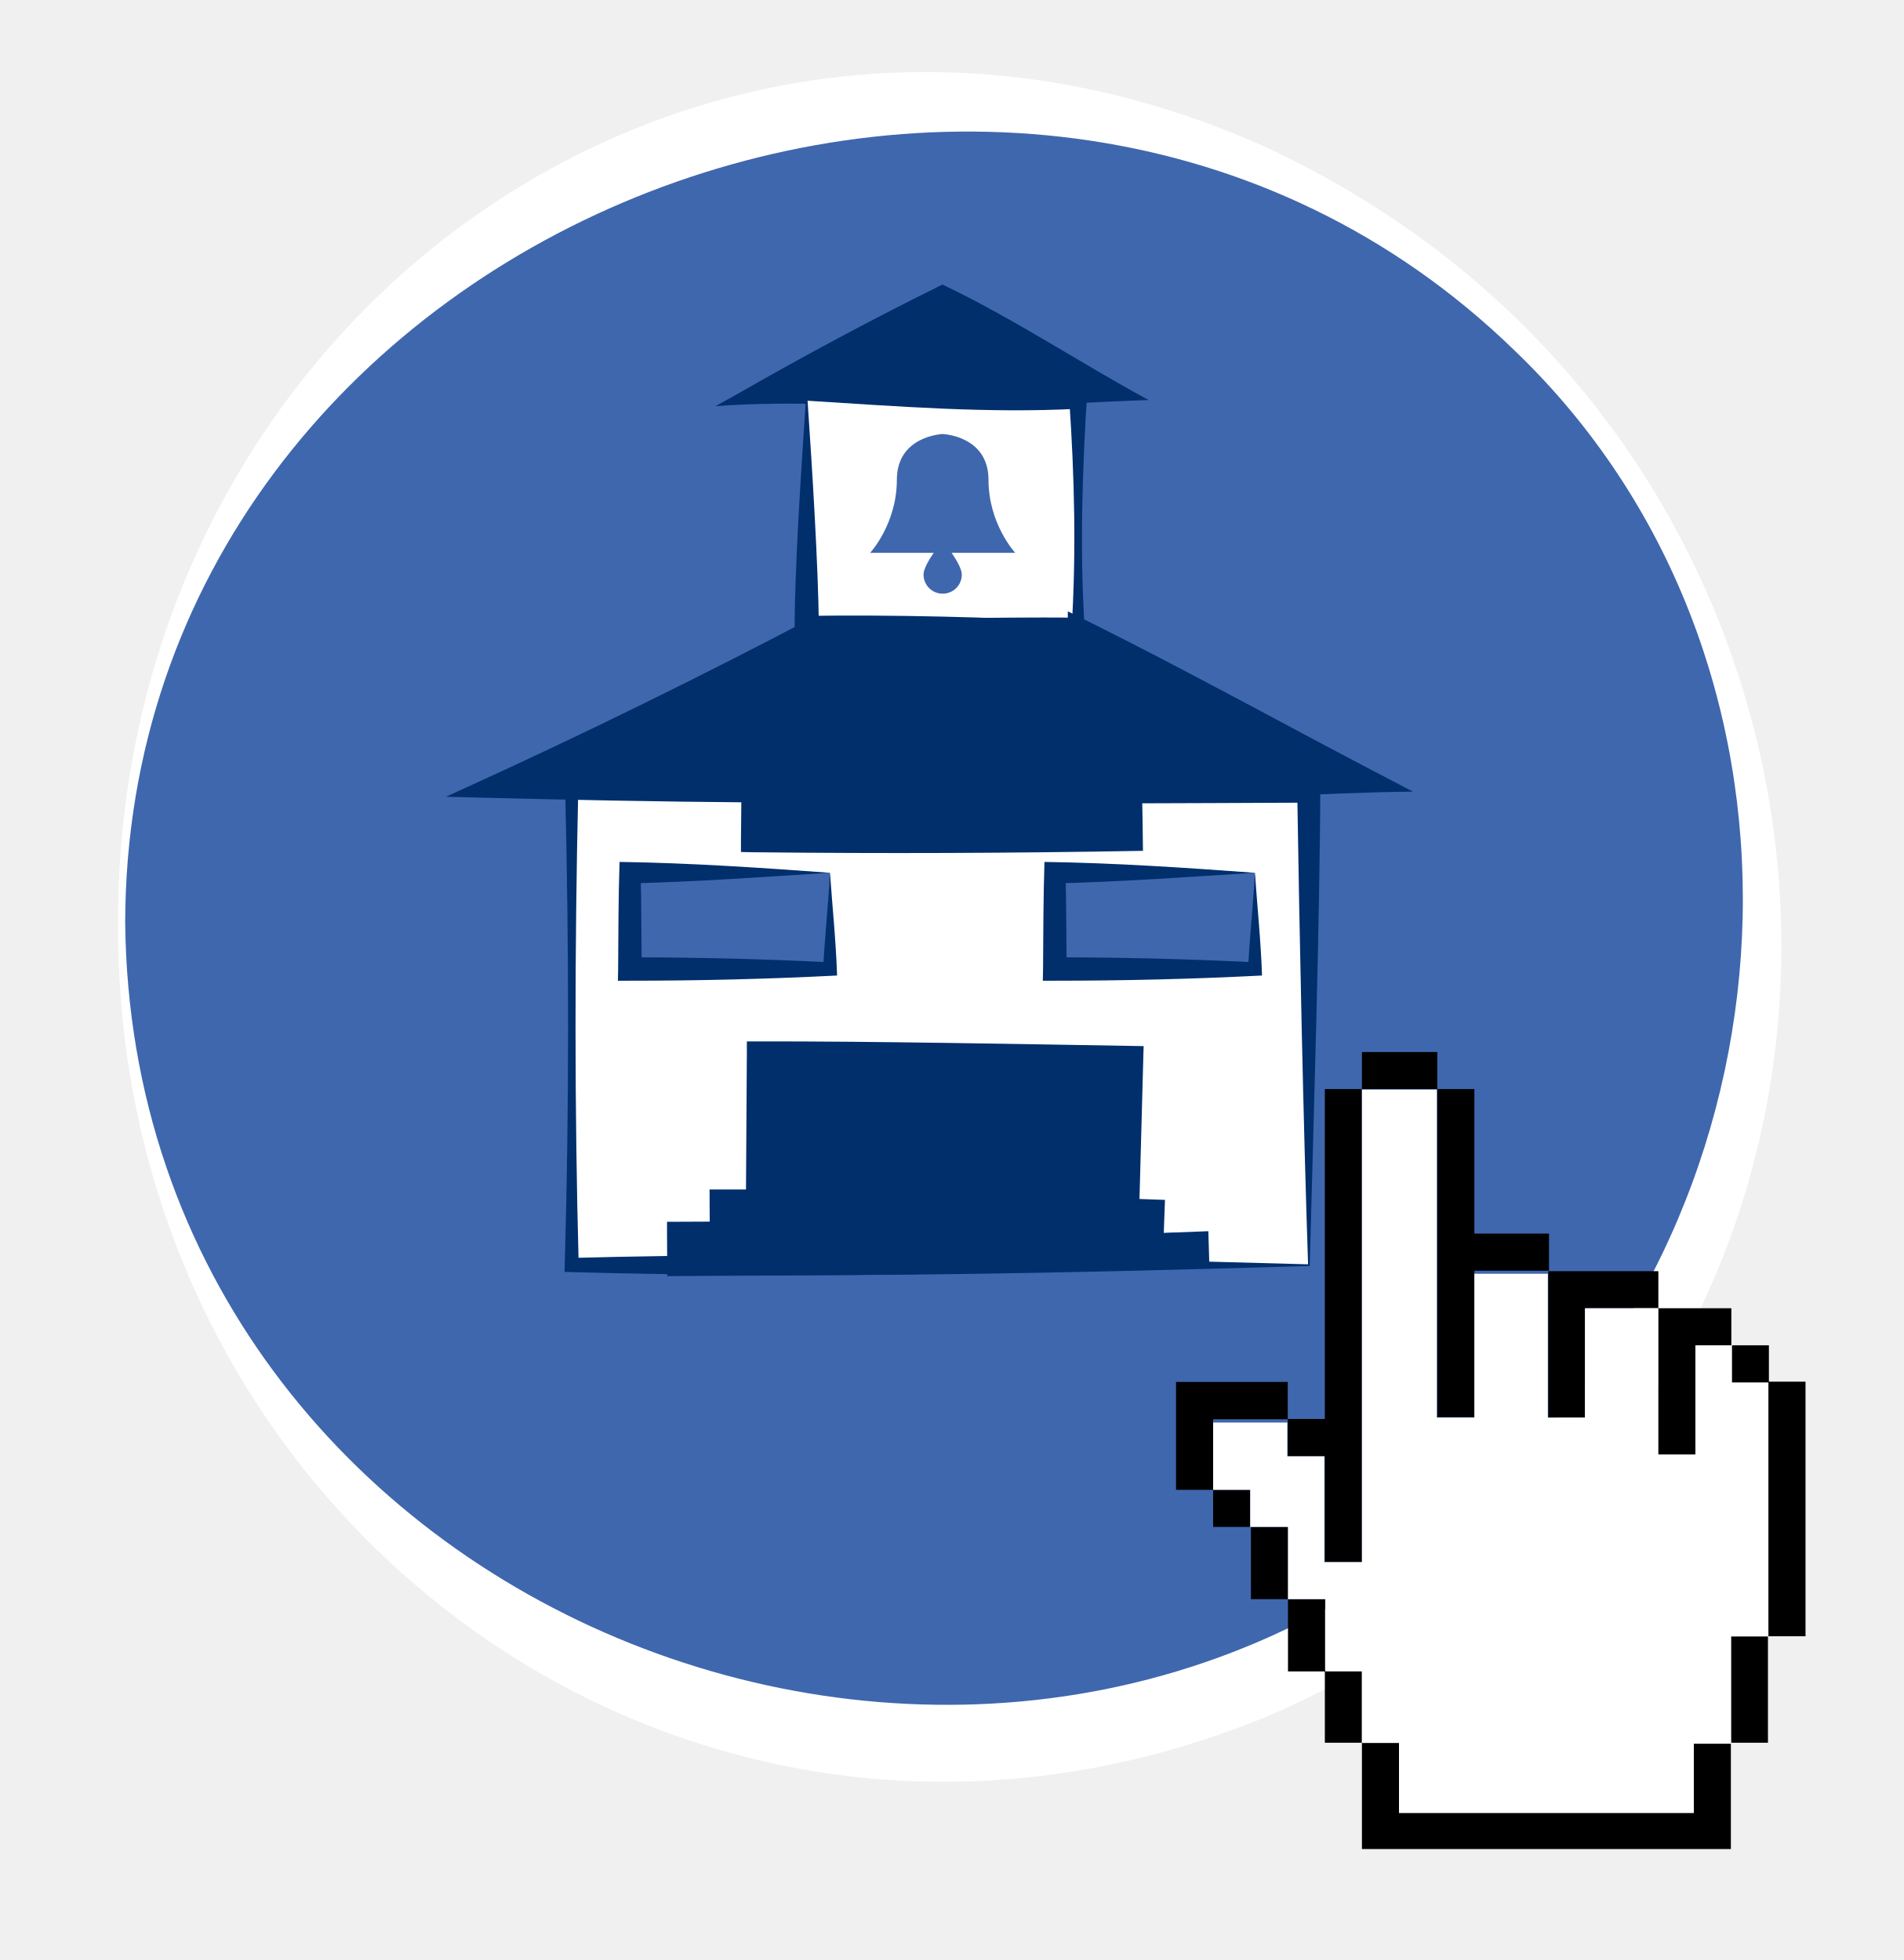
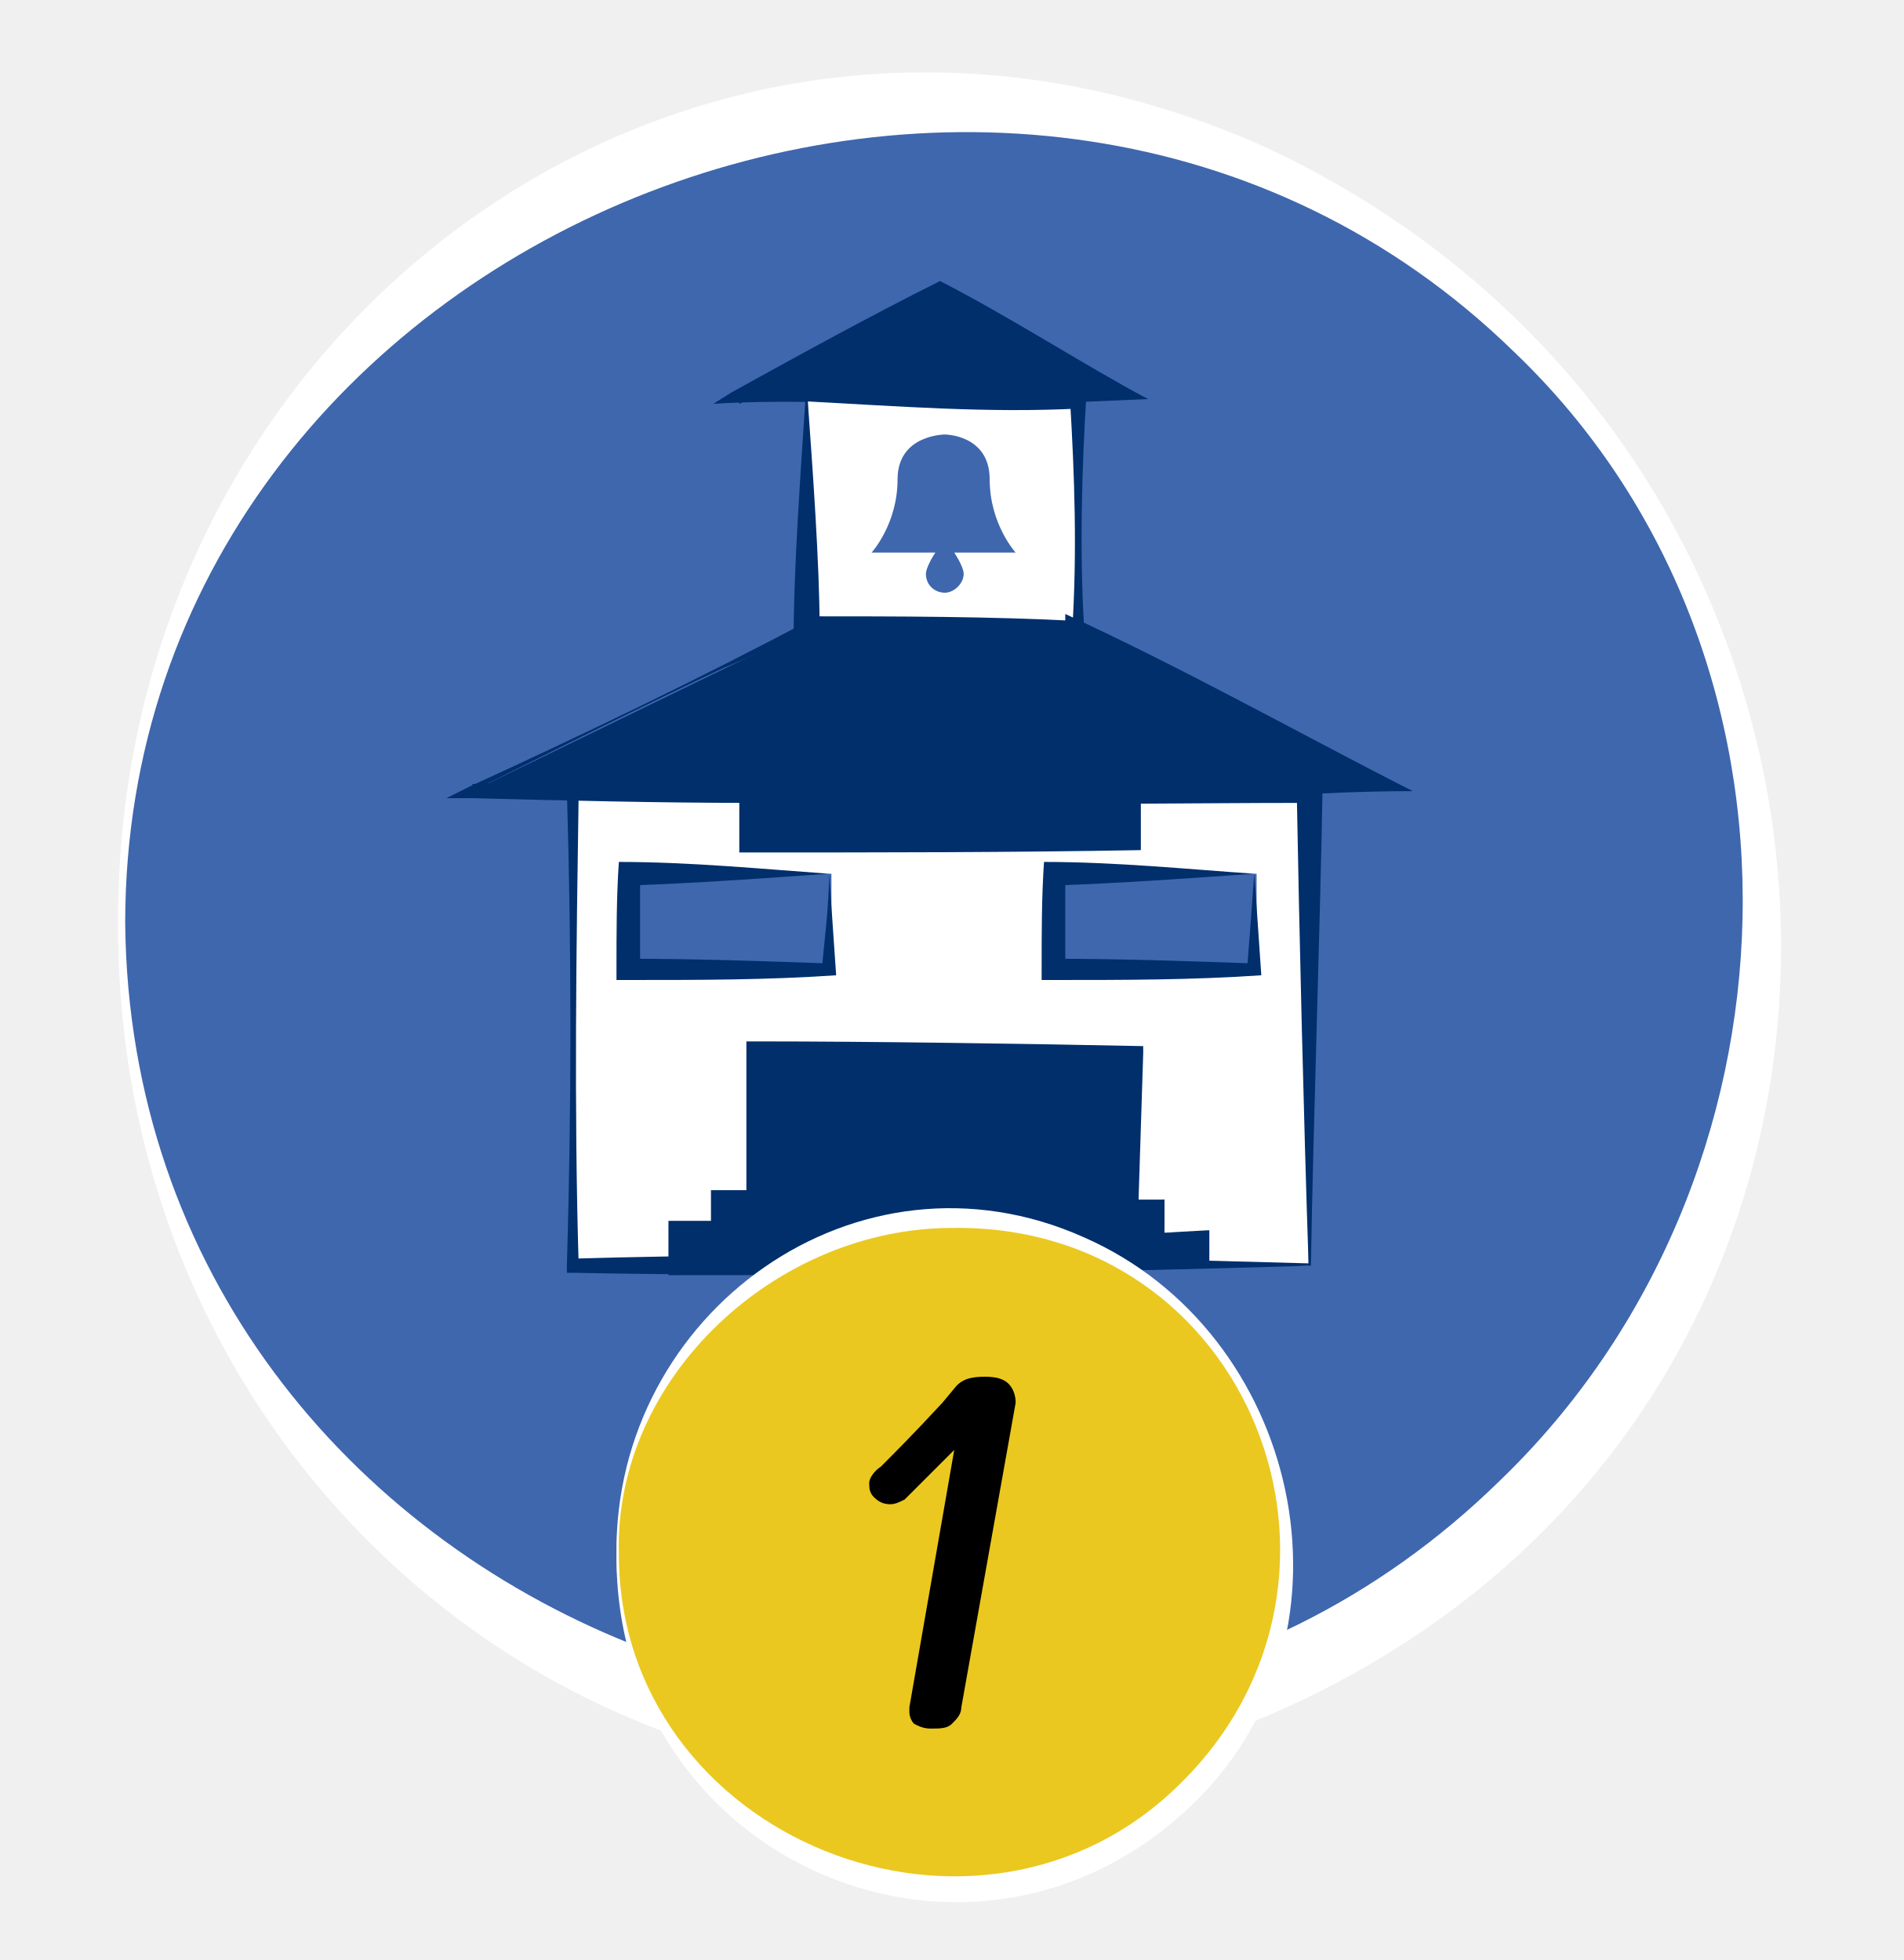
- <svg xmlns="http://www.w3.org/2000/svg" version="1.1" id="Capa_1" x="0px" y="0px" viewBox="0 0 80.59 83" style="enable-background:new 0 0 80.59 83;" xml:space="preserve">
+ <svg xmlns="http://www.w3.org/2000/svg" version="1.1" id="Capa_1" x="0px" y="0px" viewBox="0 0 80.6 83" style="enable-background:new 0 0 80.6 83;" xml:space="preserve">
  <style type="text/css">
	.st0{fill:#3F67AE;}
	.st1{fill:#FFFFFF;}
	.st2{fill:#002F6C;}
+ 	.st3{fill:#EAC81F;}
</style>
  <g>
    <g>
-       <circle class="st0" cx="39.9" cy="39.08" r="34.75" />
-       <path class="st1" d="M5,39.08C4.94,13.58,29.54-4.53,53.52,6.2c28.5,13.17,29.79,53.58,0.28,66.42C29.68,82.67,4.86,64.69,5,39.08    L5,39.08z M5.3,39.08c0.31,29.5,37.36,44.02,58.17,23.57c13.2-12.65,14.07-34.94,0.66-47.8C43.29-5.42,5.35,9.71,5.3,39.08    L5.3,39.08z" />
+       <circle class="st0" cx="39.9" cy="39.1" r="34.8" />
+       <path class="st1" d="M5,39.1C4.9,13.6,29.5-4.5,53.5,6.2C82,19.4,83.3,59.8,53.8,72.6C29.7,82.7,4.9,64.7,5,39.1L5,39.1z     M5.3,39.1c0.3,29.5,37.4,44,58.2,23.6C76.7,50,77.5,27.7,64.1,14.9C43.3-5.4,5.3,9.7,5.3,39.1L5.3,39.1z" />
    </g>
    <g>
      <g>
-         <rect x="24.21" y="33.51" class="st1" width="31.21" height="20.07" />
-         <path class="st2" d="M55.45,53.61c-10.24,0.3-20.9,0.55-31.24,0.26l-0.31-0.01l0.01-0.29c0.19-6.69,0.18-13.38,0.02-20.07     l-0.01-0.27l0.28-0.01c5.2-0.12,10.4-0.18,15.6-0.22c5.37-0.07,10.74-0.01,16.1,0C55.88,39.1,55.61,47.47,55.45,53.61     L55.45,53.61z M55.38,53.54c-0.2-5.87-0.37-14.27-0.46-20.04l0.49,0.49c-5.2,0.02-10.4,0.06-15.6,0     c-5.2-0.03-10.4-0.09-15.6-0.22l0.27-0.27c-0.15,6.69-0.16,13.38,0.02,20.07l-0.3-0.3C34.67,52.99,44.82,53.25,55.38,53.54     L55.38,53.54z" />
+         <rect x="24.2" y="33.5" class="st1" width="31.2" height="20.1" />
+         <path class="st2" d="M55.5,53.6c-10.2,0.3-20.9,0.5-31.2,0.3l-0.3,0l0-0.3c0.2-6.7,0.2-13.4,0-20.1l0-0.3l0.3,0     c5.2-0.1,10.4-0.2,15.6-0.2c5.4-0.1,10.7,0,16.1,0C55.9,39.1,55.6,47.5,55.5,53.6L55.5,53.6z M55.4,53.5     c-0.2-5.9-0.4-14.3-0.5-20l0.5,0.5c-5.2,0-10.4,0.1-15.6,0c-5.2,0-10.4-0.1-15.6-0.2l0.3-0.3c-0.1,6.7-0.2,13.4,0,20.1l-0.3-0.3     C34.7,53,44.8,53.2,55.4,53.5L55.4,53.5z" />
      </g>
      <g>
-         <rect x="26.67" y="36.96" class="st0" width="8.47" height="4.08" />
-         <path class="st2" d="M35.14,36.96c-2.9,0.18-5.64,0.38-8.47,0.45l0.45-0.45c0.04,1.36,0.03,2.72,0.05,4.08l-0.5-0.5     c2.83,0,5.65,0.07,8.47,0.21l-0.29,0.29C34.91,39.75,35.06,38.41,35.14,36.96L35.14,36.96z M35.14,36.96     c0.09,1.33,0.25,2.86,0.3,4.35c-2.92,0.15-5.84,0.22-8.77,0.22h-0.51l0.01-0.5c0.01-1.51,0.01-3.02,0.06-4.53     C29.19,36.54,32.26,36.75,35.14,36.96L35.14,36.96z" />
+         <rect x="26.7" y="37" class="st0" width="8.5" height="4.1" />
+         <path class="st2" d="M35.1,37c-2.9,0.2-5.6,0.4-8.5,0.5l0.5-0.5c0,1.4,0,2.7,0,4.1l-0.5-0.5c2.8,0,5.7,0.1,8.5,0.2L34.8,41     C34.9,39.8,35.1,38.4,35.1,37L35.1,37z M35.1,37c0.1,1.3,0.2,2.9,0.3,4.3c-2.9,0.2-5.8,0.2-8.8,0.2h-0.5l0-0.5c0-1.5,0-3,0.1-4.5     C29.2,36.5,32.3,36.8,35.1,37L35.1,37z" />
      </g>
      <g>
-         <rect x="44.66" y="36.96" class="st0" width="8.47" height="4.08" />
-         <path class="st2" d="M53.13,36.96c-2.9,0.18-5.64,0.38-8.47,0.45l0.45-0.45c0.04,1.36,0.03,2.72,0.05,4.08l-0.5-0.5     c2.83,0,5.65,0.07,8.47,0.21l-0.29,0.29C52.9,39.75,53.05,38.41,53.13,36.96L53.13,36.96z M53.13,36.96     c0.09,1.33,0.25,2.86,0.3,4.35c-2.92,0.15-5.84,0.22-8.77,0.22h-0.51l0.01-0.5c0.01-1.51,0.01-3.02,0.06-4.53     C47.19,36.54,50.25,36.75,53.13,36.96L53.13,36.96z" />
+         <rect x="44.7" y="37" class="st0" width="8.5" height="4.1" />
+         <path class="st2" d="M53.1,37c-2.9,0.2-5.6,0.4-8.5,0.5l0.5-0.5c0,1.4,0,2.7,0,4.1l-0.5-0.5c2.8,0,5.7,0.1,8.5,0.2L52.8,41     C52.9,39.8,53,38.4,53.1,37L53.1,37z M53.1,37c0.1,1.3,0.2,2.9,0.3,4.3c-2.9,0.2-5.8,0.2-8.8,0.2h-0.5l0-0.5c0-1.5,0-3,0.1-4.5     C47.2,36.5,50.2,36.8,53.1,37L53.1,37z" />
      </g>
      <g>
-         <polygon class="st2" points="48.59,16.93 31.22,16.93 39.9,12.64    " />
-         <path class="st2" d="M48.63,16.94c-2.58,0.09-5.87,0.3-8.46,0.33c-3.32-0.06-6.58-0.32-9.88-0.07l0.83-0.46     c2.88-1.65,5.8-3.22,8.78-4.69C42.89,13.47,45.76,15.39,48.63,16.94L48.63,16.94z M48.54,16.92c-2.88-1.35-6.06-2.4-8.87-3.8     h0.47c-2.9,1.43-5.84,2.75-8.82,4.01l-0.1-0.42c2.81,0.19,5.64-0.07,8.41-0.12C42.57,16.64,45.49,16.85,48.54,16.92L48.54,16.92z     " />
+         <polygon class="st2" points="48.6,16.9 31.2,16.9 39.9,12.6    " />
+         <path class="st2" d="M48.6,16.9c-2.6,0.1-5.9,0.3-8.5,0.3c-3.3-0.1-6.6-0.3-9.9-0.1l0.8-0.5c2.9-1.6,5.8-3.2,8.8-4.7     C42.9,13.5,45.8,15.4,48.6,16.9L48.6,16.9z M48.5,16.9c-2.9-1.4-6.1-2.4-8.9-3.8h0.5c-2.9,1.4-5.8,2.8-8.8,4l-0.1-0.4     c2.8,0.2,5.6-0.1,8.4-0.1C42.6,16.6,45.5,16.9,48.5,16.9L48.5,16.9z" />
      </g>
      <g>
-         <rect x="34.16" y="16.93" class="st1" width="11.49" height="9.66" />
-         <path class="st2" d="M34.12,16.9c3.92-0.29,7.95-0.55,11.91-0.31c-0.21,3.34-0.32,6.67-0.11,10.01l0.01,0.26l-0.28,0.02     c-4,0.2-8,0.31-12.01,0.23C33.63,24.02,33.92,19.99,34.12,16.9L34.12,16.9z M34.19,16.97c0.19,2.79,0.45,6.89,0.48,9.63     l-0.52-0.52c3.83-0.05,7.66,0.05,11.49,0.25l-0.27,0.27c0.2-3.22,0.12-6.44-0.1-9.66l0.37,0.37     C41.82,17.51,38.04,17.21,34.19,16.97L34.19,16.97z" />
+         <rect x="34.2" y="16.9" class="st1" width="11.5" height="9.7" />
+         <path class="st2" d="M34.1,16.9c3.9-0.3,8-0.5,11.9-0.3c-0.2,3.3-0.3,6.7-0.1,10l0,0.3l-0.3,0c-4,0.2-8,0.3-12,0.2     C33.6,24,33.9,20,34.1,16.9L34.1,16.9z M34.2,17c0.2,2.8,0.5,6.9,0.5,9.6l-0.5-0.5c3.8,0,7.7,0,11.5,0.2l-0.3,0.3     c0.2-3.2,0.1-6.4-0.1-9.7l0.4,0.4C41.8,17.5,38,17.2,34.2,17L34.2,17z" />
      </g>
-       <path class="st0" d="M42.98,23.41c0,0-1.13-1.22-1.13-3.09s-1.94-1.94-1.94-1.94s-1.94,0.07-1.94,1.94s-1.13,3.09-1.13,3.09h2.69    c-0.21,0.31-0.43,0.68-0.43,0.92c0,0.45,0.36,0.81,0.81,0.81s0.81-0.36,0.81-0.81c0-0.23-0.22-0.61-0.43-0.92H42.98z" />
+       <path class="st0" d="M43,23.4c0,0-1.1-1.2-1.1-3.1s-1.9-1.9-1.9-1.9S38,18.4,38,20.3s-1.1,3.1-1.1,3.1h2.7    c-0.2,0.3-0.4,0.7-0.4,0.9c0,0.5,0.4,0.8,0.8,0.8s0.8-0.4,0.8-0.8c0-0.2-0.2-0.6-0.4-0.9H43z" />
      <g>
-         <polygon class="st2" points="49.27,52.21 49.27,50.85 48.15,50.85 48.15,44.55 32.08,44.55 32.08,50.85 30.54,50.85 30.54,52.21      28.72,52.21 28.72,53.58 51.09,53.58 51.09,52.21    " />
-         <path class="st2" d="M49.27,52.21l-0.05-1.36l0.05,0.05l-1.12,0.04c-0.13,0.01-0.08,0-0.09-0.09l-0.17-6.3l0.26,0.26     c-4.74,0.11-11.4,0.19-16.07,0.2l0.46-0.46l0.04,6.3v0.5h-0.5h-1.54l0.49-0.49c0,0.35-0.01,1.52-0.01,1.85     c-0.37,0-1.92-0.01-2.31-0.01l0.47-0.47l-0.01,1.36l-0.47-0.47c3.73,0.03,7.46,0.02,11.19,0.11c3.73,0.06,7.46,0.13,11.19,0.25     l-0.11,0.11l0.04-1.36l0.07,0.07L49.27,52.21L49.27,52.21z M49.27,52.21l1.82-0.07h0.07v0.07l0.04,1.36v0.11     c-3.77,0.13-7.53,0.19-11.3,0.25c-3.88,0.09-7.77,0.08-11.65,0.11c0-0.3-0.01-1.51-0.01-1.83v-0.47c0.27,0,1.99-0.01,2.3-0.01     l-0.49,0.49c0-0.36-0.01-1.52-0.01-1.85h0.5h1.54l-0.5,0.5l0.04-6.3V44.1h0.46c4.76-0.01,11.52,0.12,16.34,0.2l-0.01,0.26     l-0.17,6.3l-0.09-0.09l1.12,0.04h0.05v0.05L49.27,52.21L49.27,52.21z" />
+         <polygon class="st2" points="49.3,52.2 49.3,50.8 48.2,50.8 48.2,44.5 32.1,44.5 32.1,50.8 30.5,50.8 30.5,52.2 28.7,52.2      28.7,53.6 51.1,53.6 51.1,52.2    " />
+         <path class="st2" d="M49.3,52.2l0-1.4l0,0l-1.1,0c-0.1,0-0.1,0-0.1-0.1l-0.2-6.3l0.3,0.3C43.4,44.9,36.8,45,32.1,45l0.5-0.5     l0,6.3v0.5h-0.5h-1.5l0.5-0.5c0,0.3,0,1.5,0,1.8c-0.4,0-1.9,0-2.3,0l0.5-0.5l0,1.4l-0.5-0.5c3.7,0,7.5,0,11.2,0.1     c3.7,0.1,7.5,0.1,11.2,0.2L51,53.6l0-1.4l0.1,0.1L49.3,52.2L49.3,52.2z M49.3,52.2l1.8-0.1h0.1v0.1l0,1.4v0.1     c-3.8,0.1-7.5,0.2-11.3,0.2C36,54,32.1,54,28.3,54c0-0.3,0-1.5,0-1.8v-0.5c0.3,0,2,0,2.3,0l-0.5,0.5c0-0.4,0-1.5,0-1.8h0.5h1.5     l-0.5,0.5l0-6.3v-0.5h0.5c4.8,0,11.5,0.1,16.3,0.2l0,0.3l-0.2,6.3l-0.1-0.1l1.1,0h0v0L49.3,52.2L49.3,52.2z" />
      </g>
      <g>
-         <polygon class="st2" points="59.77,33.51 45.65,26.59 45.65,26.6 34.16,26.6 34.16,26.59 20.03,33.51 31.87,33.51 31.87,35.59      47.94,35.59 47.94,33.51    " />
-         <path class="st2" d="M59.73,33.49c-4.85-2.29-9.54-4.21-14.27-6.51c0,0,0.63-0.4,0.62-0.39v0.43l-0.44,0.01     c-3.83,0.05-7.66-0.05-11.49-0.16l-0.28-0.01l0.01-0.27c0-0.01,0.4,0.25,0.4,0.25c-1.19,0.55-2.39,1.08-3.57,1.65     c-3.44,1.63-7.21,3.49-10.56,5.25l-0.12-0.5c3.94-0.1,7.89-0.19,11.83-0.21h0.47v0.48l0.02,2.08l-0.49-0.49     c5.36-0.06,10.71-0.04,16.07,0.05l-0.44,0.44c0.02-0.31,0.03-2.24,0.04-2.5C51.6,33.13,55.59,33.46,59.73,33.49L59.73,33.49z      M59.82,33.52c-3.89,0.05-7.92,0.36-11.88,0.4l0.41-0.41c0.01,0.3,0.04,2.26,0.04,2.52c-5.51,0.1-11.01,0.12-16.52,0.06     l-0.5-0.01v-0.49l0.02-2.08l0.47,0.47c-3.94-0.03-7.89-0.11-11.83-0.21l-1.15-0.03l1.03-0.47c4.83-2.2,9.81-4.65,14.51-7.12     l0.01,0.45l-0.28-0.28c1.91-0.05,3.83-0.11,5.74-0.14c1.91-0.01,3.83-0.05,5.74-0.02l-0.43,0.43l0.01-0.7     C50.12,28.29,55.06,31.07,59.82,33.52L59.82,33.52z" />
+         <polygon class="st2" points="59.8,33.5 45.7,26.6 45.7,26.6 34.2,26.6 34.2,26.6 20,33.5 31.9,33.5 31.9,35.6 47.9,35.6      47.9,33.5    " />
+         <path class="st2" d="M59.7,33.5c-4.8-2.3-9.5-4.2-14.3-6.5c0,0,0.6-0.4,0.6-0.4V27l-0.4,0c-3.8,0-7.7,0-11.5-0.2l-0.3,0l0-0.3     c0,0,0.4,0.2,0.4,0.2c-1.2,0.5-2.4,1.1-3.6,1.6c-3.4,1.6-7.2,3.5-10.6,5.2L20,33.2c3.9-0.1,7.9-0.2,11.8-0.2h0.5v0.5l0,2.1     l-0.5-0.5c5.4-0.1,10.7,0,16.1,0l-0.4,0.4c0-0.3,0-2.2,0-2.5C51.6,33.1,55.6,33.5,59.7,33.5L59.7,33.5z M59.8,33.5     c-3.9,0-7.9,0.4-11.9,0.4l0.4-0.4c0,0.3,0,2.3,0,2.5c-5.5,0.1-11,0.1-16.5,0.1l-0.5,0v-0.5l0-2.1l0.5,0.5     c-3.9,0-7.9-0.1-11.8-0.2l-1.1,0l1-0.5c4.8-2.2,9.8-4.6,14.5-7.1l0,0.5l-0.3-0.3c1.9,0,3.8-0.1,5.7-0.1c1.9,0,3.8,0,5.7,0     l-0.4,0.4l0-0.7C50.1,28.3,55.1,31.1,59.8,33.5L59.8,33.5z" />
      </g>
    </g>
    <g>
-       <path d="M57.66,46.14v20.01h-1.57v-4.48h-1.57V60.1h-3.16v2.99h1.57v1.57h-1.57v-1.57h-1.57v-4.57h4.73v1.57h1.57V46.12h1.57    c0-1.57,0-1.57,0-1.57h3.19v1.57h1.57v6.12h3.16v1.57h-3.16v6.2h-1.57V46.12h-3.19C57.66,46.12,57.66,46.14,57.66,46.14z     M73.32,56.97h1.57v1.57h-1.57V56.97L73.32,56.97z M76.44,58.51v10.78h-1.57V58.51H76.44L76.44,58.51z M71.78,56.97v4.63h-1.57    v-6.2h-3.09v4.63h-1.57v-6.2h4.66v1.57h3.09v1.57H71.78L71.78,56.97z M59.23,76.77h12.48v-2.93h1.57V69.3h1.57v4.5h-1.57v4.5    H57.66v-4.5h-1.57v-3.06h1.57v3.06h1.57V76.77L59.23,76.77z M54.53,64.69v3.03h1.57v3.06h-1.57v-3.06h-1.57v-3.06h1.57V64.69z" />
-       <polygon class="st1" points="59.23,76.77 71.71,76.77 71.71,73.84 73.29,73.84 73.29,69.29 74.86,69.29 74.86,58.57 73.32,58.57     73.32,56.97 71.78,56.97 71.78,61.6 70.19,61.6 70.19,55.4 67.1,55.4 67.1,60.03 65.53,60.03 65.53,53.94 62.42,53.94     62.42,60.03 60.83,60.03 60.83,46.14 57.66,46.14 57.66,66.15 56.07,66.15 56.07,61.67 54.5,61.67 54.5,60.24 51.36,60.24     51.36,63.09 52.93,63.09 52.93,64.66 54.53,64.66 54.53,67.72 56.11,67.72 56.11,70.78 57.66,70.78 57.66,73.81 59.23,73.81   " />
+       <circle class="st3" cx="40.3" cy="65.8" r="14.2" />
+       <path class="st1" d="M26.1,65.8c-0.1-10.2,10.2-17.7,19.8-13.4C55,56.4,57.9,69,50.7,76.2C41.4,85.5,26,78.9,26.1,65.8L26.1,65.8z     M26.2,65.8C26.2,77.9,41.5,84,50,75.5c8.8-8.7,2.9-23.7-9.7-23.5C32.9,52,26,58.3,26.2,65.8L26.2,65.8z" />
+     </g>
+     <g>
+       <path d="M42.7,58.6c0.2,0.2,0.3,0.5,0.3,0.8l-2.3,12.9c0,0.3-0.2,0.5-0.4,0.7c-0.2,0.2-0.5,0.2-0.9,0.2c-0.3,0-0.5-0.1-0.7-0.2    c-0.1-0.1-0.2-0.3-0.2-0.5c0-0.1,0-0.2,0-0.2l1.9-10.9c-0.7,0.7-1.4,1.4-2.1,2.1c-0.2,0.1-0.4,0.2-0.6,0.2c-0.3,0-0.5-0.1-0.7-0.3    c-0.2-0.2-0.2-0.4-0.2-0.6c0-0.2,0.2-0.5,0.5-0.7c0.5-0.5,1.4-1.4,2.6-2.7l0.5-0.6c0.3-0.4,0.7-0.5,1.3-0.5    C42.2,58.3,42.5,58.4,42.7,58.6z" />
    </g>
  </g>
</svg>
